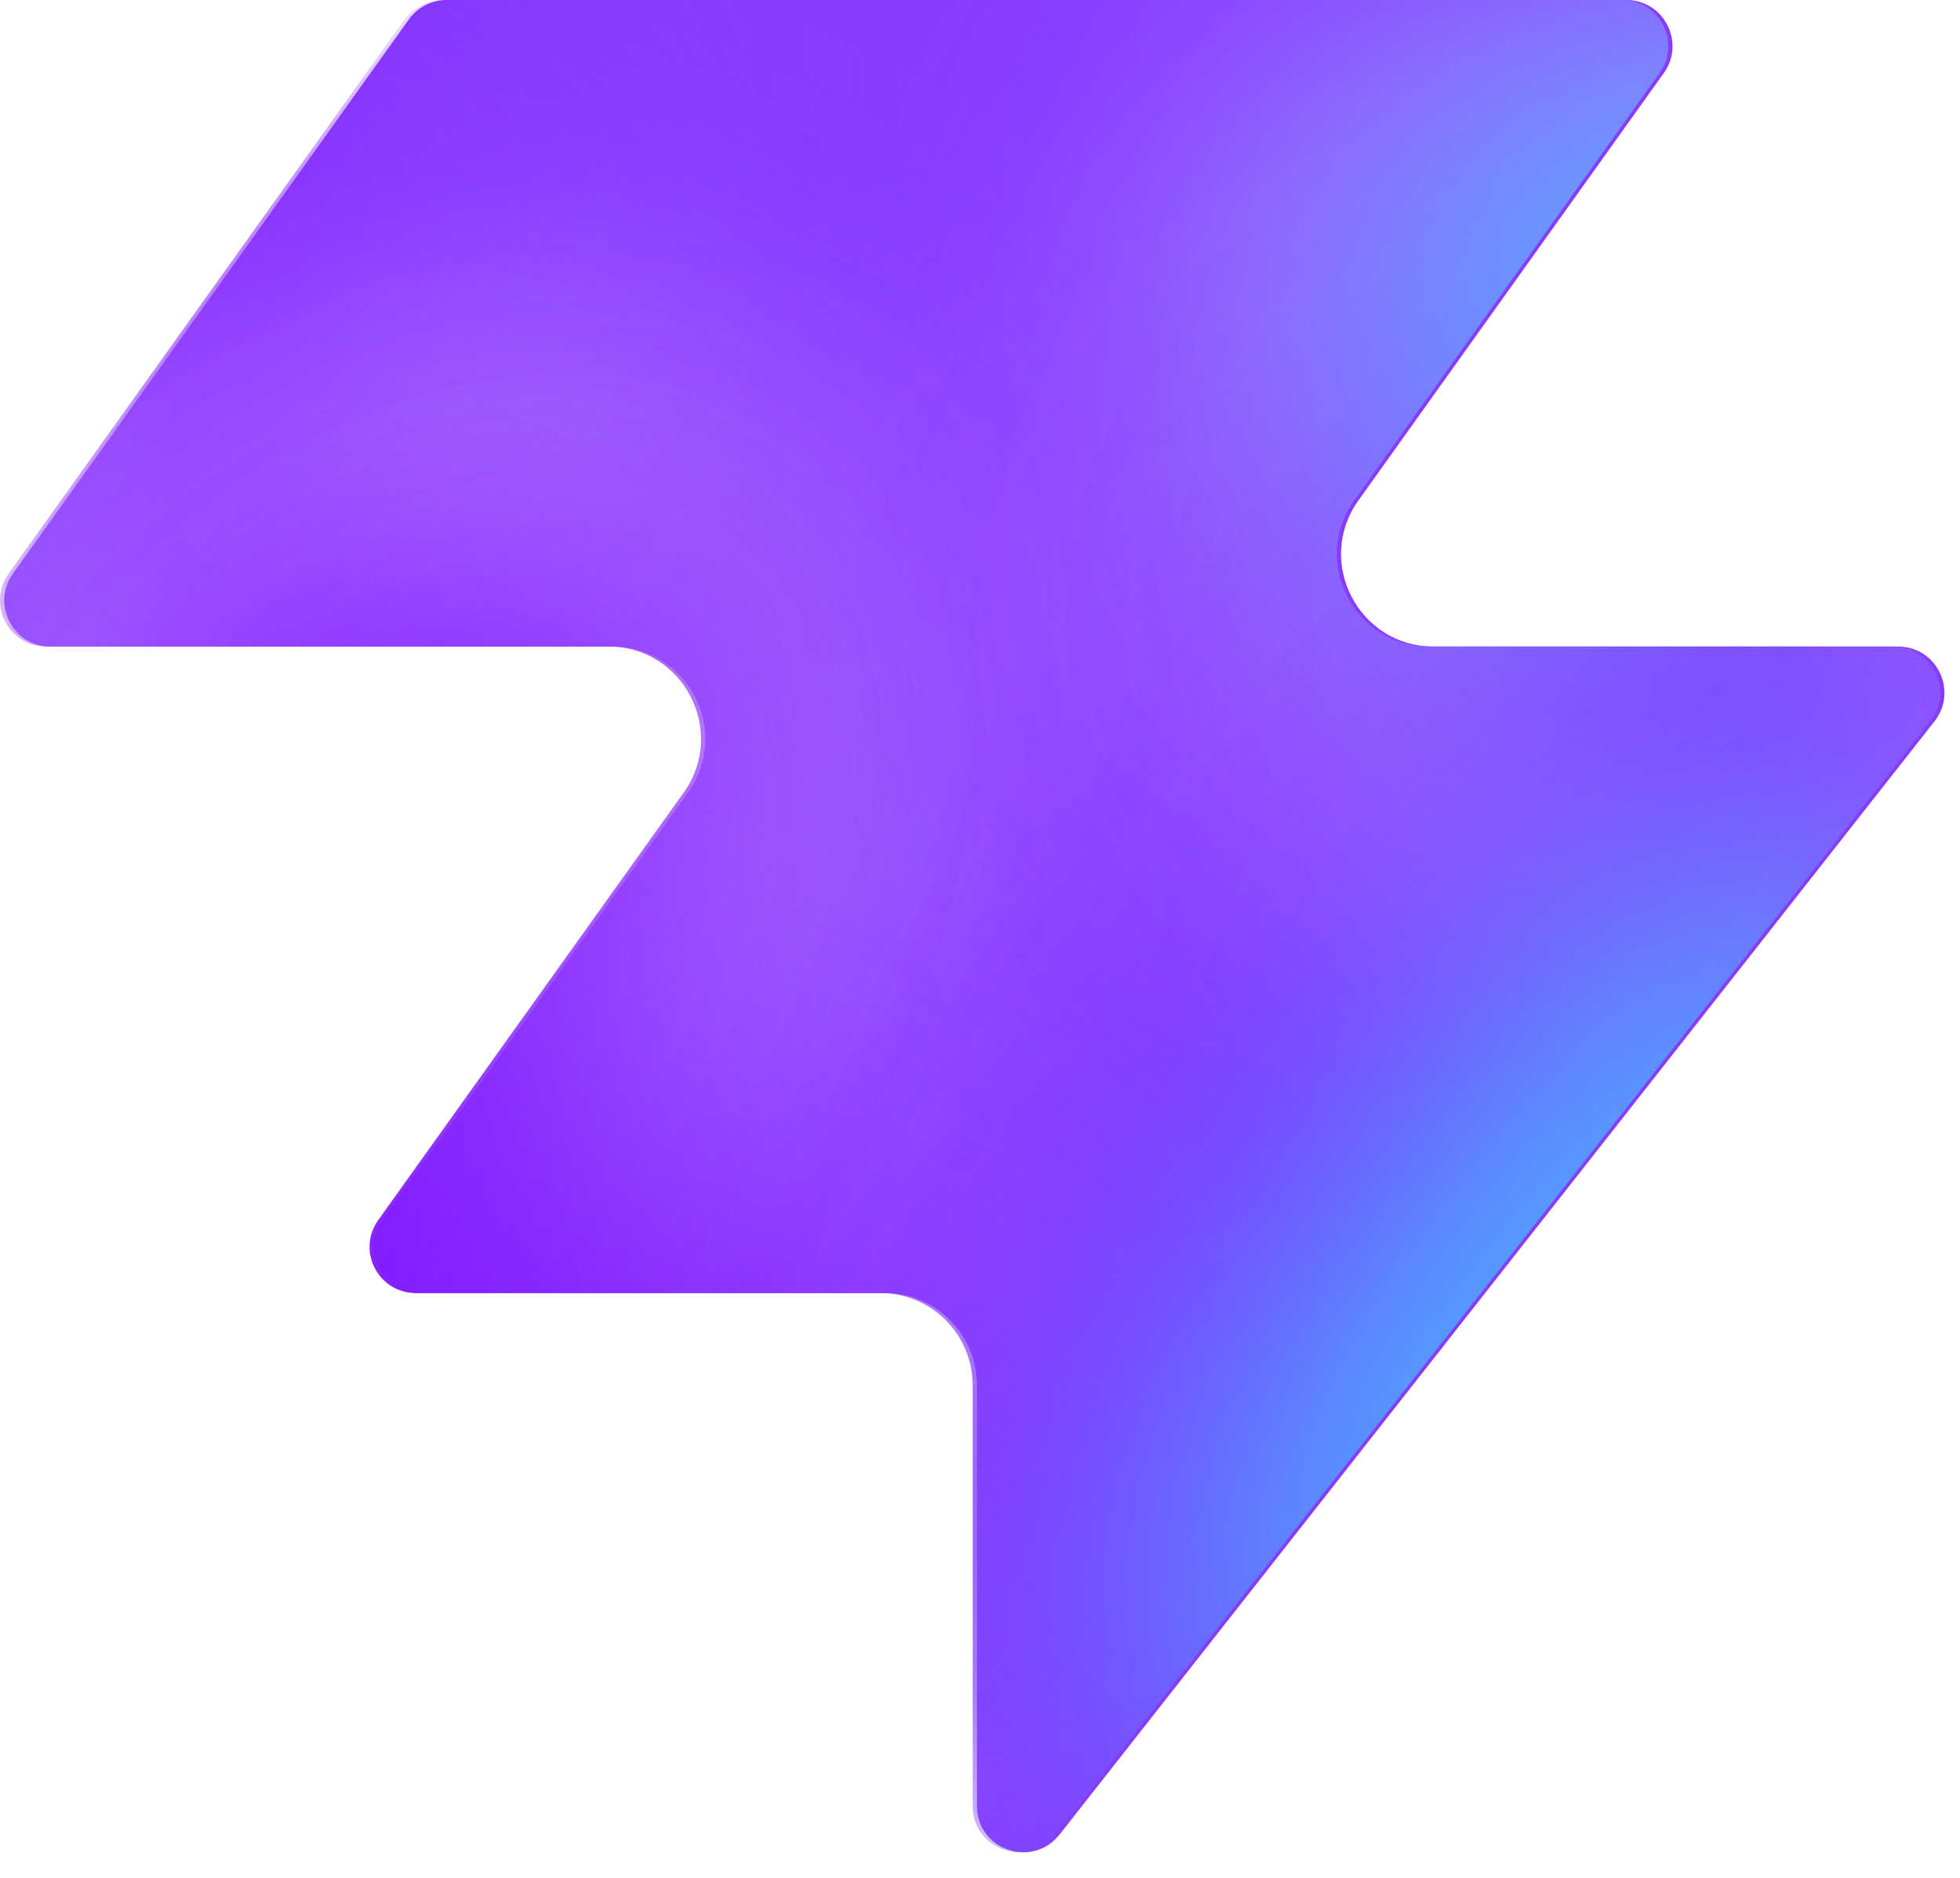
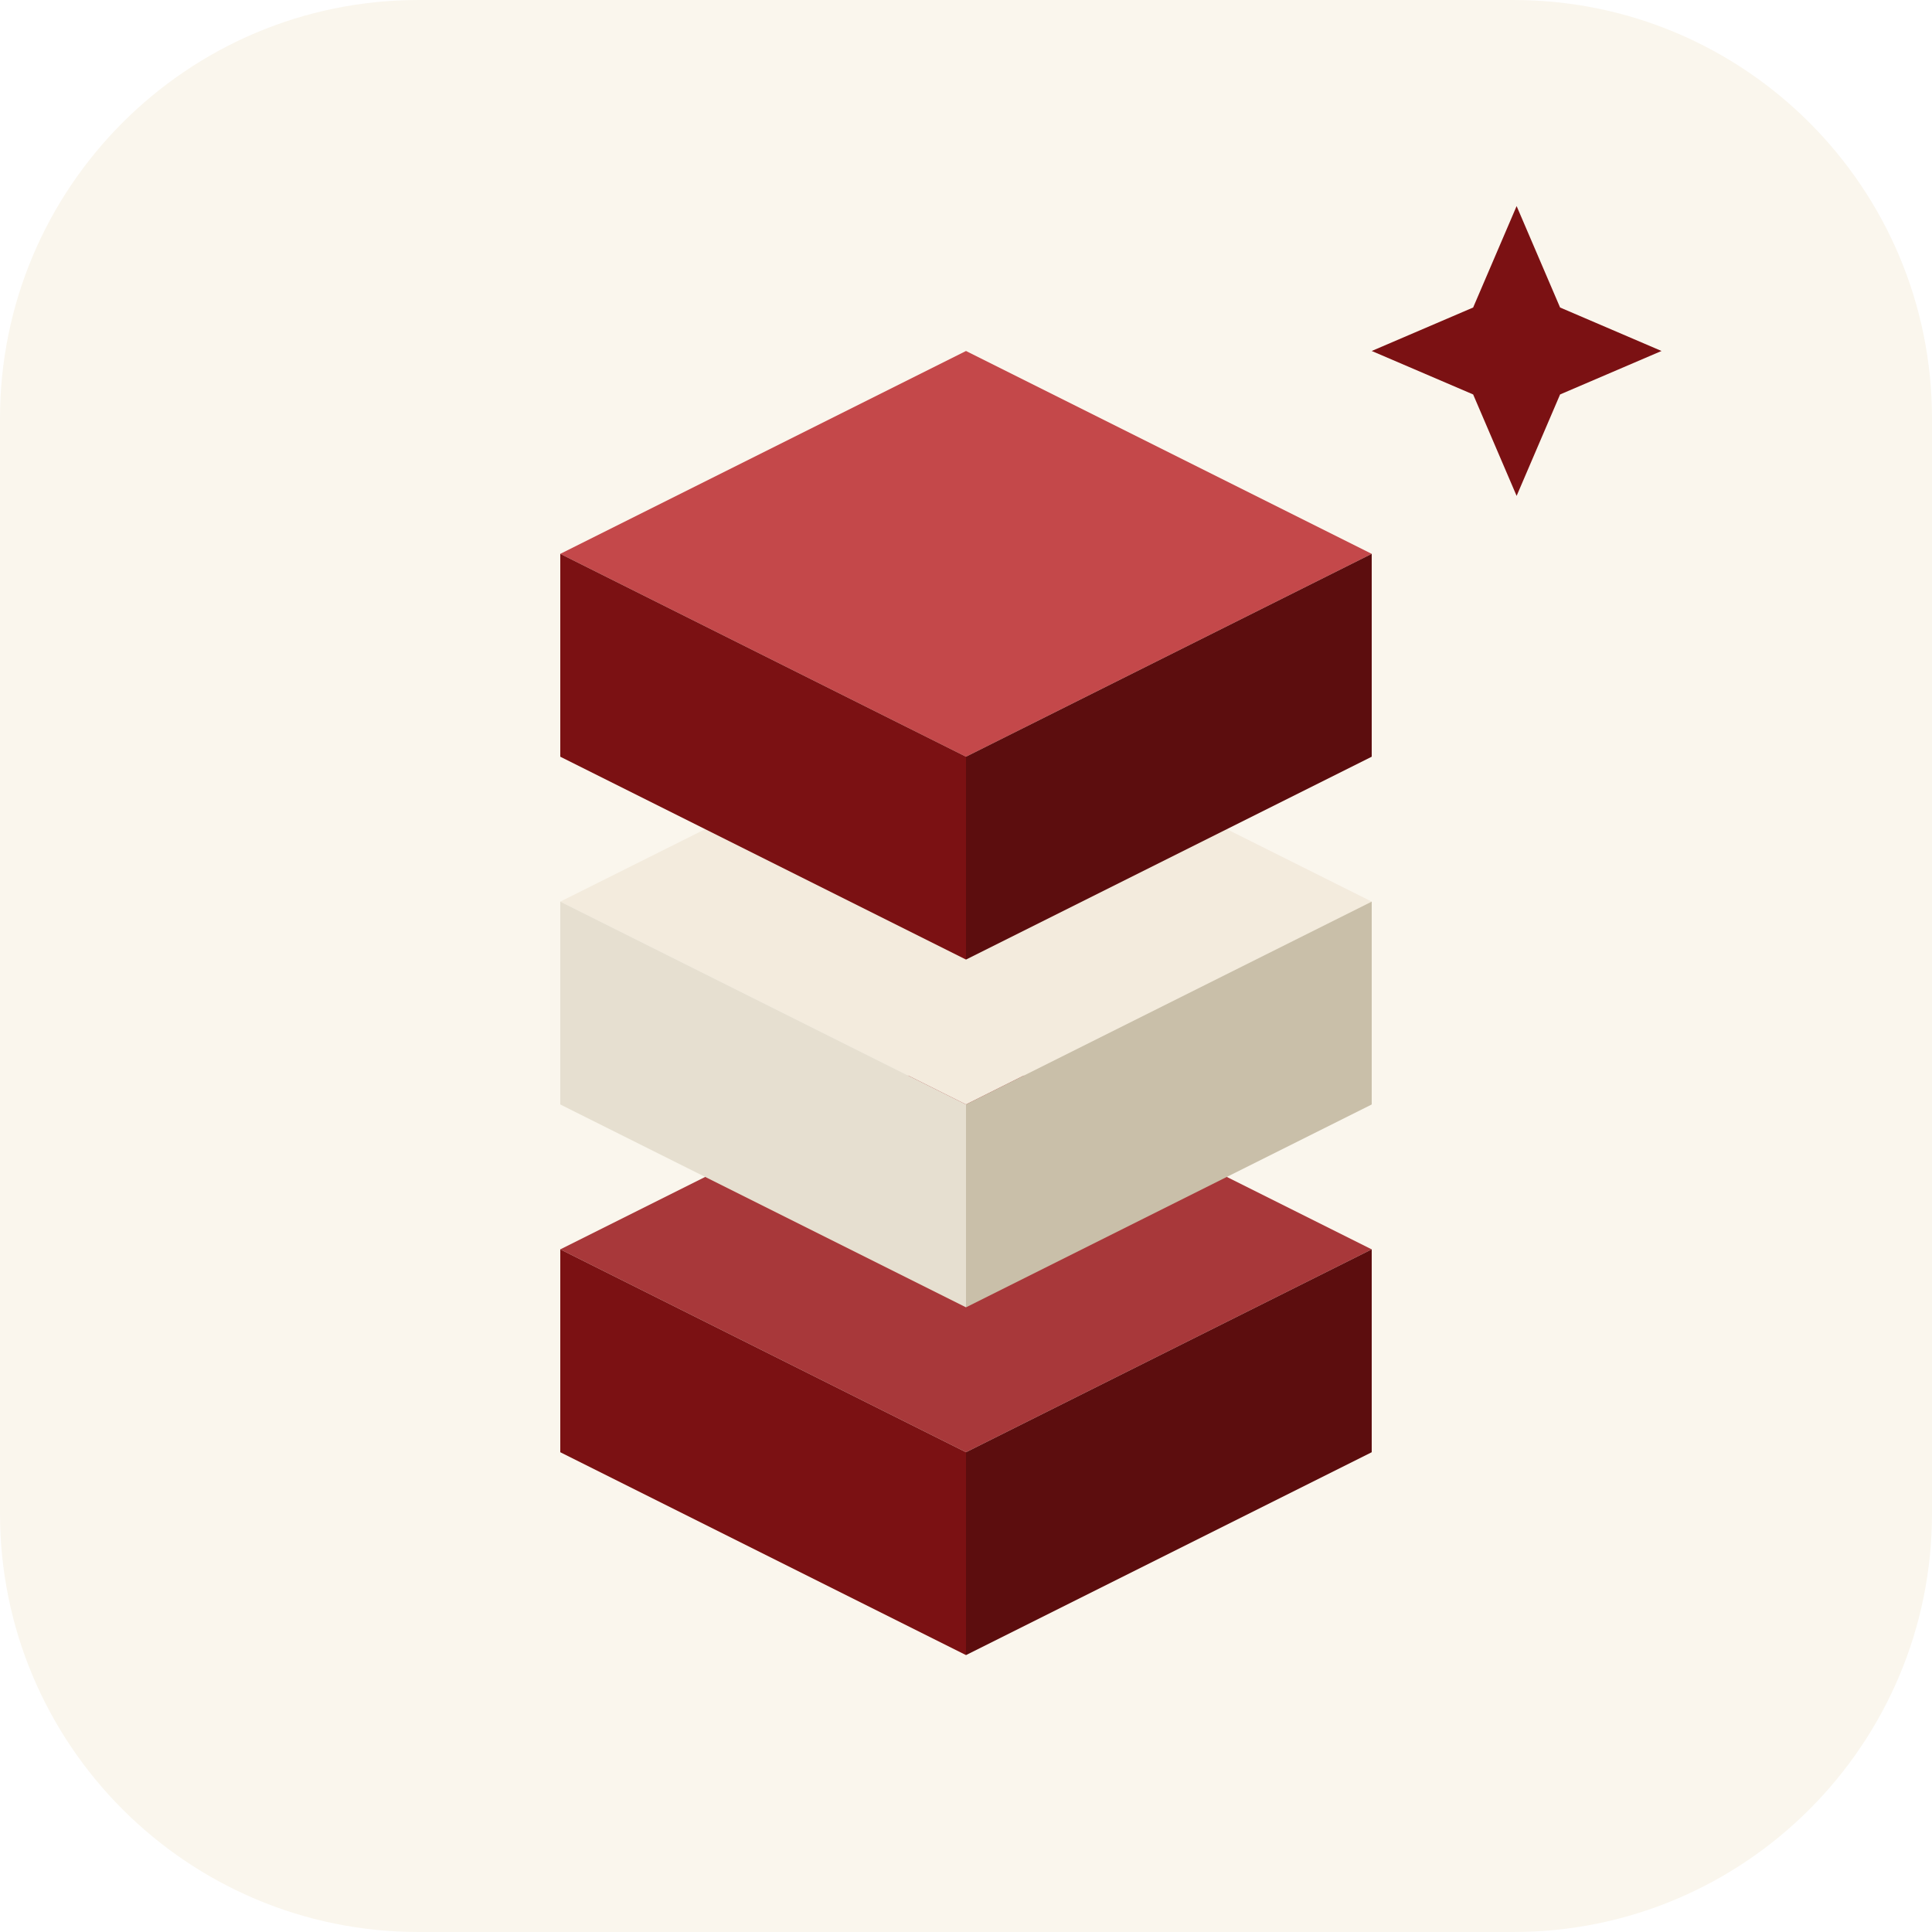
- <svg xmlns="http://www.w3.org/2000/svg" width="48" height="46" fill="none" viewBox="0 0 48 46">
-   <path fill="#863bff" d="M25.946 44.938c-.664.845-2.021.375-2.021-.698V33.937a2.26 2.26 0 0 0-2.262-2.262H10.287c-.92 0-1.456-1.04-.92-1.788l7.48-10.471c1.07-1.497 0-3.578-1.842-3.578H1.237c-.92 0-1.456-1.04-.92-1.788L10.013.474c.214-.297.556-.474.92-.474h28.894c.92 0 1.456 1.04.92 1.788l-7.48 10.471c-1.07 1.498 0 3.579 1.842 3.579h11.377c.943 0 1.473 1.088.89 1.83L25.947 44.94z" style="fill:#863bff;fill:color(display-p3 .525 .23 1);fill-opacity:1" />
-   <mask id="a" width="48" height="46" x="0" y="0" maskUnits="userSpaceOnUse" style="mask-type:alpha">
-     <path fill="#000" d="M25.842 44.938c-.664.844-2.021.375-2.021-.698V33.937a2.26 2.26 0 0 0-2.262-2.262H10.183c-.92 0-1.456-1.04-.92-1.788l7.48-10.471c1.07-1.498 0-3.579-1.842-3.579H1.133c-.92 0-1.456-1.04-.92-1.787L9.91.473c.214-.297.556-.474.92-.474h28.894c.92 0 1.456 1.04.92 1.788l-7.48 10.471c-1.07 1.498 0 3.578 1.842 3.578h11.377c.943 0 1.473 1.088.89 1.832L25.843 44.94z" style="fill:#000;fill-opacity:1" />
-   </mask>
-   <g mask="url(#a)">
-     <g filter="url(#b)">
-       <ellipse cx="5.508" cy="14.704" fill="#ede6ff" rx="5.508" ry="14.704" style="fill:#ede6ff;fill:color(display-p3 .927 .903 1);fill-opacity:1" transform="matrix(.00324 1 1 -.00324 -4.47 31.516)" />
-     </g>
-     <g filter="url(#c)">
-       <ellipse cx="10.399" cy="29.851" fill="#ede6ff" rx="10.399" ry="29.851" style="fill:#ede6ff;fill:color(display-p3 .927 .903 1);fill-opacity:1" transform="matrix(.00324 1 1 -.00324 -39.328 7.883)" />
-     </g>
-     <g filter="url(#d)">
-       <ellipse cx="5.508" cy="30.487" fill="#7e14ff" rx="5.508" ry="30.487" style="fill:#7e14ff;fill:color(display-p3 .492 .077 1);fill-opacity:1" transform="rotate(89.814 -25.913 -14.639)scale(1 -1)" />
-     </g>
-     <g filter="url(#e)">
-       <ellipse cx="5.508" cy="30.599" fill="#7e14ff" rx="5.508" ry="30.599" style="fill:#7e14ff;fill:color(display-p3 .492 .077 1);fill-opacity:1" transform="rotate(89.814 -32.644 -3.334)scale(1 -1)" />
-     </g>
-     <g filter="url(#f)">
-       <ellipse cx="5.508" cy="30.599" fill="#7e14ff" rx="5.508" ry="30.599" style="fill:#7e14ff;fill:color(display-p3 .492 .077 1);fill-opacity:1" transform="matrix(.00324 1 1 -.00324 -34.34 30.47)" />
-     </g>
-     <g filter="url(#g)">
-       <ellipse cx="14.072" cy="22.078" fill="#ede6ff" rx="14.072" ry="22.078" style="fill:#ede6ff;fill:color(display-p3 .927 .903 1);fill-opacity:1" transform="rotate(93.35 24.506 48.493)scale(-1 1)" />
-     </g>
-     <g filter="url(#h)">
-       <ellipse cx="3.47" cy="21.501" fill="#7e14ff" rx="3.47" ry="21.501" style="fill:#7e14ff;fill:color(display-p3 .492 .077 1);fill-opacity:1" transform="rotate(89.009 28.708 47.59)scale(-1 1)" />
-     </g>
-     <g filter="url(#i)">
-       <ellipse cx="3.47" cy="21.501" fill="#7e14ff" rx="3.47" ry="21.501" style="fill:#7e14ff;fill:color(display-p3 .492 .077 1);fill-opacity:1" transform="rotate(89.009 28.708 47.59)scale(-1 1)" />
-     </g>
-     <g filter="url(#j)">
-       <ellipse cx=".387" cy="8.972" fill="#7e14ff" rx="4.407" ry="29.108" style="fill:#7e14ff;fill:color(display-p3 .492 .077 1);fill-opacity:1" transform="rotate(39.51 .387 8.972)" />
-     </g>
-     <g filter="url(#k)">
-       <ellipse cx="47.523" cy="-6.092" fill="#7e14ff" rx="4.407" ry="29.108" style="fill:#7e14ff;fill:color(display-p3 .492 .077 1);fill-opacity:1" transform="rotate(37.892 47.523 -6.092)" />
-     </g>
-     <g filter="url(#l)">
-       <ellipse cx="41.412" cy="6.333" fill="#47bfff" rx="5.971" ry="9.665" style="fill:#47bfff;fill:color(display-p3 .28 .748 1);fill-opacity:1" transform="rotate(37.892 41.412 6.333)" />
-     </g>
-     <g filter="url(#m)">
-       <ellipse cx="-1.879" cy="38.332" fill="#7e14ff" rx="4.407" ry="29.108" style="fill:#7e14ff;fill:color(display-p3 .492 .077 1);fill-opacity:1" transform="rotate(37.892 -1.88 38.332)" />
-     </g>
-     <g filter="url(#n)">
-       <ellipse cx="-1.879" cy="38.332" fill="#7e14ff" rx="4.407" ry="29.108" style="fill:#7e14ff;fill:color(display-p3 .492 .077 1);fill-opacity:1" transform="rotate(37.892 -1.88 38.332)" />
-     </g>
-     <g filter="url(#o)">
-       <ellipse cx="35.651" cy="29.907" fill="#7e14ff" rx="4.407" ry="29.108" style="fill:#7e14ff;fill:color(display-p3 .492 .077 1);fill-opacity:1" transform="rotate(37.892 35.651 29.907)" />
-     </g>
-     <g filter="url(#p)">
-       <ellipse cx="38.418" cy="32.4" fill="#47bfff" rx="5.971" ry="15.297" style="fill:#47bfff;fill:color(display-p3 .28 .748 1);fill-opacity:1" transform="rotate(37.892 38.418 32.4)" />
-     </g>
+ <svg xmlns="http://www.w3.org/2000/svg" viewBox="0 0 120 120" width="120" height="120" role="img" aria-label="SAIE">
+   <rect width="120" height="120" rx="26" fill="#FAF6ED" />
+   <g transform="translate(6 2) scale(0.9)">
+     <polygon points="60,70 88,84 60,98 32,84" fill="#A8383A" />
+     <polygon points="32,84 60,98 60,112 32,98" fill="#7B1113" />
+     <polygon points="88,84 60,98 60,112 88,98" fill="#5C0D0E" />
+     <polygon points="60,46 88,60 60,74 32,60" fill="#F3EBDD" />
+     <polygon points="32,60 60,74 60,88 32,74" fill="#E6DFD0" />
+     <polygon points="88,60 60,74 60,88 88,74" fill="#C9BFA9" />
+     <polygon points="60,22 88,36 60,50 32,36" fill="#C4484A" />
+     <polygon points="32,36 60,50 60,64 32,50" fill="#7B1113" />
+     <polygon points="88,36 60,50 60,64 88,50" fill="#5C0D0E" />
+     <path d="M98 12 l3 7 7 3 -7 3 -3 7 -3 -7 -7 -3 7 -3 Z" fill="#7B1113" />
  </g>
-   <defs>
-     <filter id="b" width="60.045" height="41.654" x="-19.77" y="16.149" color-interpolation-filters="sRGB" filterUnits="userSpaceOnUse">
-       <feFlood flood-opacity="0" result="BackgroundImageFix" />
-       <feBlend in="SourceGraphic" in2="BackgroundImageFix" result="shape" />
-       <feGaussianBlur result="effect1_foregroundBlur_2002_17158" stdDeviation="7.659" />
-     </filter>
-     <filter id="c" width="90.34" height="51.437" x="-54.613" y="-7.533" color-interpolation-filters="sRGB" filterUnits="userSpaceOnUse">
-       <feFlood flood-opacity="0" result="BackgroundImageFix" />
-       <feBlend in="SourceGraphic" in2="BackgroundImageFix" result="shape" />
-       <feGaussianBlur result="effect1_foregroundBlur_2002_17158" stdDeviation="7.659" />
-     </filter>
-     <filter id="d" width="79.355" height="29.4" x="-49.64" y="2.03" color-interpolation-filters="sRGB" filterUnits="userSpaceOnUse">
-       <feFlood flood-opacity="0" result="BackgroundImageFix" />
-       <feBlend in="SourceGraphic" in2="BackgroundImageFix" result="shape" />
-       <feGaussianBlur result="effect1_foregroundBlur_2002_17158" stdDeviation="4.596" />
-     </filter>
-     <filter id="e" width="79.579" height="29.4" x="-45.045" y="20.029" color-interpolation-filters="sRGB" filterUnits="userSpaceOnUse">
-       <feFlood flood-opacity="0" result="BackgroundImageFix" />
-       <feBlend in="SourceGraphic" in2="BackgroundImageFix" result="shape" />
-       <feGaussianBlur result="effect1_foregroundBlur_2002_17158" stdDeviation="4.596" />
-     </filter>
-     <filter id="f" width="79.579" height="29.4" x="-43.513" y="21.178" color-interpolation-filters="sRGB" filterUnits="userSpaceOnUse">
-       <feFlood flood-opacity="0" result="BackgroundImageFix" />
-       <feBlend in="SourceGraphic" in2="BackgroundImageFix" result="shape" />
-       <feGaussianBlur result="effect1_foregroundBlur_2002_17158" stdDeviation="4.596" />
-     </filter>
-     <filter id="g" width="74.749" height="58.852" x="15.756" y="-17.901" color-interpolation-filters="sRGB" filterUnits="userSpaceOnUse">
-       <feFlood flood-opacity="0" result="BackgroundImageFix" />
-       <feBlend in="SourceGraphic" in2="BackgroundImageFix" result="shape" />
-       <feGaussianBlur result="effect1_foregroundBlur_2002_17158" stdDeviation="7.659" />
-     </filter>
-     <filter id="h" width="61.377" height="25.362" x="23.548" y="2.284" color-interpolation-filters="sRGB" filterUnits="userSpaceOnUse">
-       <feFlood flood-opacity="0" result="BackgroundImageFix" />
-       <feBlend in="SourceGraphic" in2="BackgroundImageFix" result="shape" />
-       <feGaussianBlur result="effect1_foregroundBlur_2002_17158" stdDeviation="4.596" />
-     </filter>
-     <filter id="i" width="61.377" height="25.362" x="23.548" y="2.284" color-interpolation-filters="sRGB" filterUnits="userSpaceOnUse">
-       <feFlood flood-opacity="0" result="BackgroundImageFix" />
-       <feBlend in="SourceGraphic" in2="BackgroundImageFix" result="shape" />
-       <feGaussianBlur result="effect1_foregroundBlur_2002_17158" stdDeviation="4.596" />
-     </filter>
-     <filter id="j" width="56.045" height="63.649" x="-27.636" y="-22.853" color-interpolation-filters="sRGB" filterUnits="userSpaceOnUse">
-       <feFlood flood-opacity="0" result="BackgroundImageFix" />
-       <feBlend in="SourceGraphic" in2="BackgroundImageFix" result="shape" />
-       <feGaussianBlur result="effect1_foregroundBlur_2002_17158" stdDeviation="4.596" />
-     </filter>
-     <filter id="k" width="54.814" height="64.646" x="20.116" y="-38.415" color-interpolation-filters="sRGB" filterUnits="userSpaceOnUse">
-       <feFlood flood-opacity="0" result="BackgroundImageFix" />
-       <feBlend in="SourceGraphic" in2="BackgroundImageFix" result="shape" />
-       <feGaussianBlur result="effect1_foregroundBlur_2002_17158" stdDeviation="4.596" />
-     </filter>
-     <filter id="l" width="33.541" height="35.313" x="24.641" y="-11.323" color-interpolation-filters="sRGB" filterUnits="userSpaceOnUse">
-       <feFlood flood-opacity="0" result="BackgroundImageFix" />
-       <feBlend in="SourceGraphic" in2="BackgroundImageFix" result="shape" />
-       <feGaussianBlur result="effect1_foregroundBlur_2002_17158" stdDeviation="4.596" />
-     </filter>
-     <filter id="m" width="54.814" height="64.646" x="-29.286" y="6.009" color-interpolation-filters="sRGB" filterUnits="userSpaceOnUse">
-       <feFlood flood-opacity="0" result="BackgroundImageFix" />
-       <feBlend in="SourceGraphic" in2="BackgroundImageFix" result="shape" />
-       <feGaussianBlur result="effect1_foregroundBlur_2002_17158" stdDeviation="4.596" />
-     </filter>
-     <filter id="n" width="54.814" height="64.646" x="-29.286" y="6.009" color-interpolation-filters="sRGB" filterUnits="userSpaceOnUse">
-       <feFlood flood-opacity="0" result="BackgroundImageFix" />
-       <feBlend in="SourceGraphic" in2="BackgroundImageFix" result="shape" />
-       <feGaussianBlur result="effect1_foregroundBlur_2002_17158" stdDeviation="4.596" />
-     </filter>
-     <filter id="o" width="54.814" height="64.646" x="8.244" y="-2.416" color-interpolation-filters="sRGB" filterUnits="userSpaceOnUse">
-       <feFlood flood-opacity="0" result="BackgroundImageFix" />
-       <feBlend in="SourceGraphic" in2="BackgroundImageFix" result="shape" />
-       <feGaussianBlur result="effect1_foregroundBlur_2002_17158" stdDeviation="4.596" />
-     </filter>
-     <filter id="p" width="39.409" height="43.623" x="18.713" y="10.588" color-interpolation-filters="sRGB" filterUnits="userSpaceOnUse">
-       <feFlood flood-opacity="0" result="BackgroundImageFix" />
-       <feBlend in="SourceGraphic" in2="BackgroundImageFix" result="shape" />
-       <feGaussianBlur result="effect1_foregroundBlur_2002_17158" stdDeviation="4.596" />
-     </filter>
-   </defs>
</svg>
